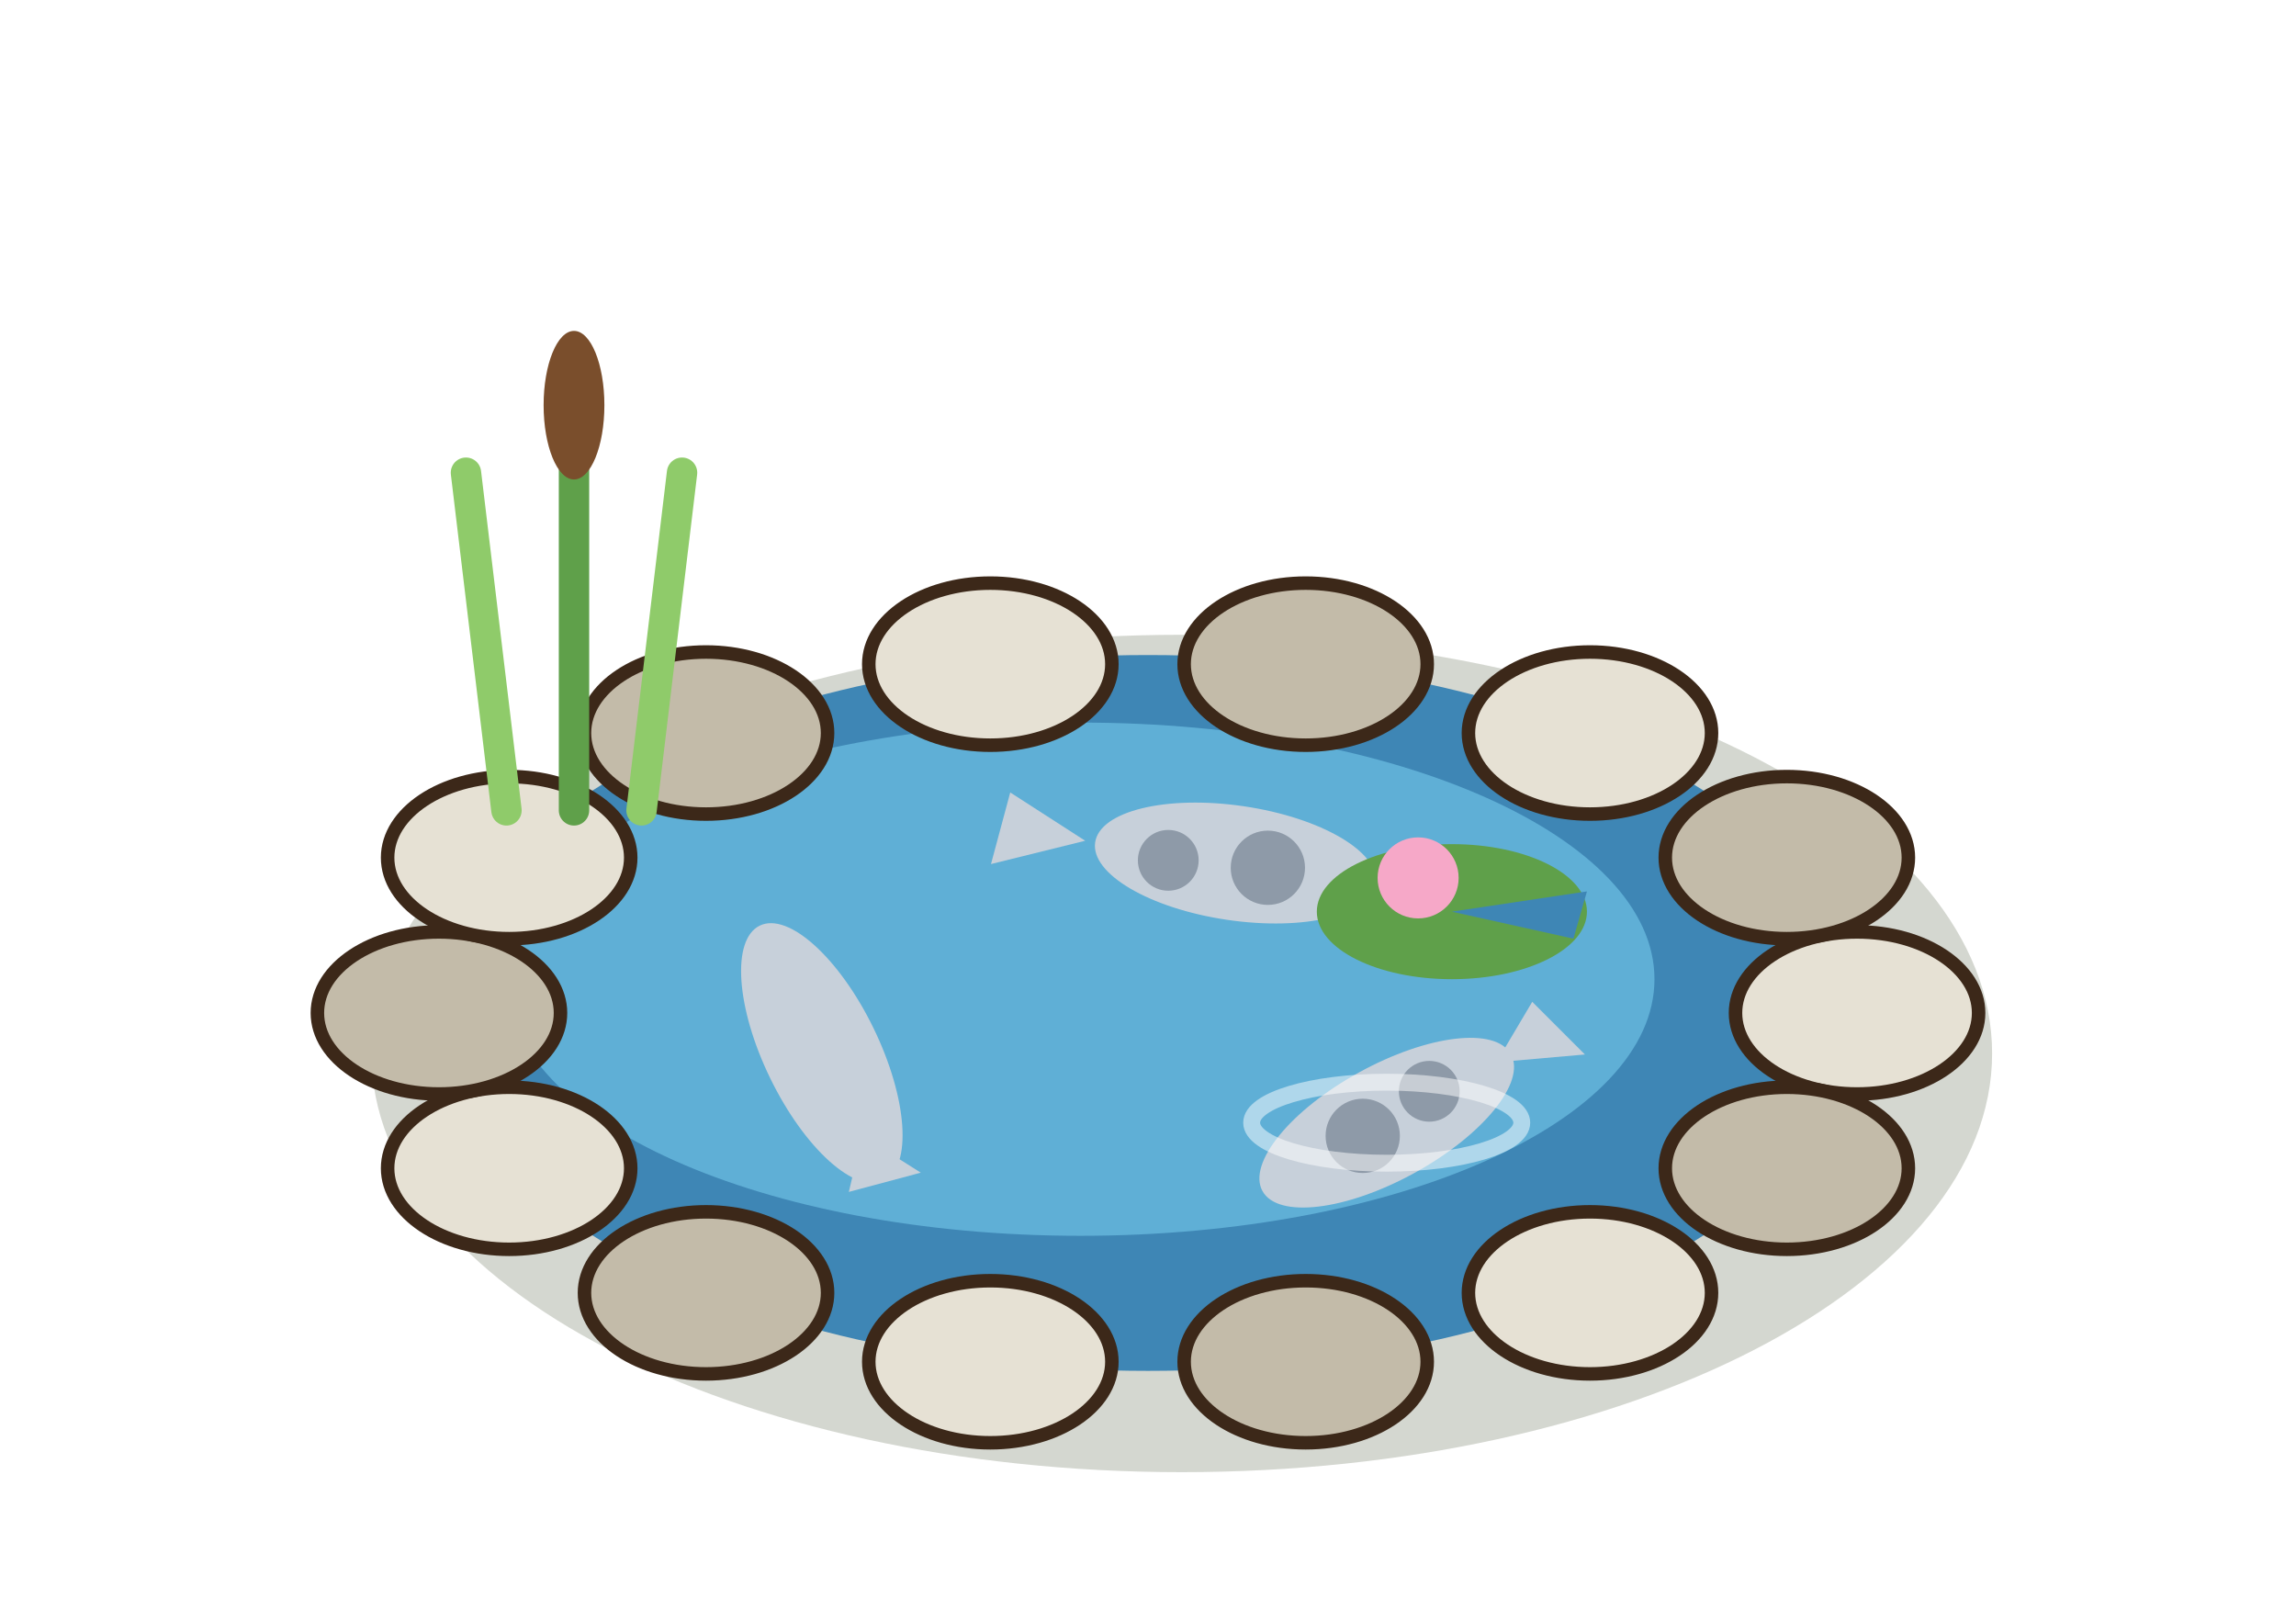
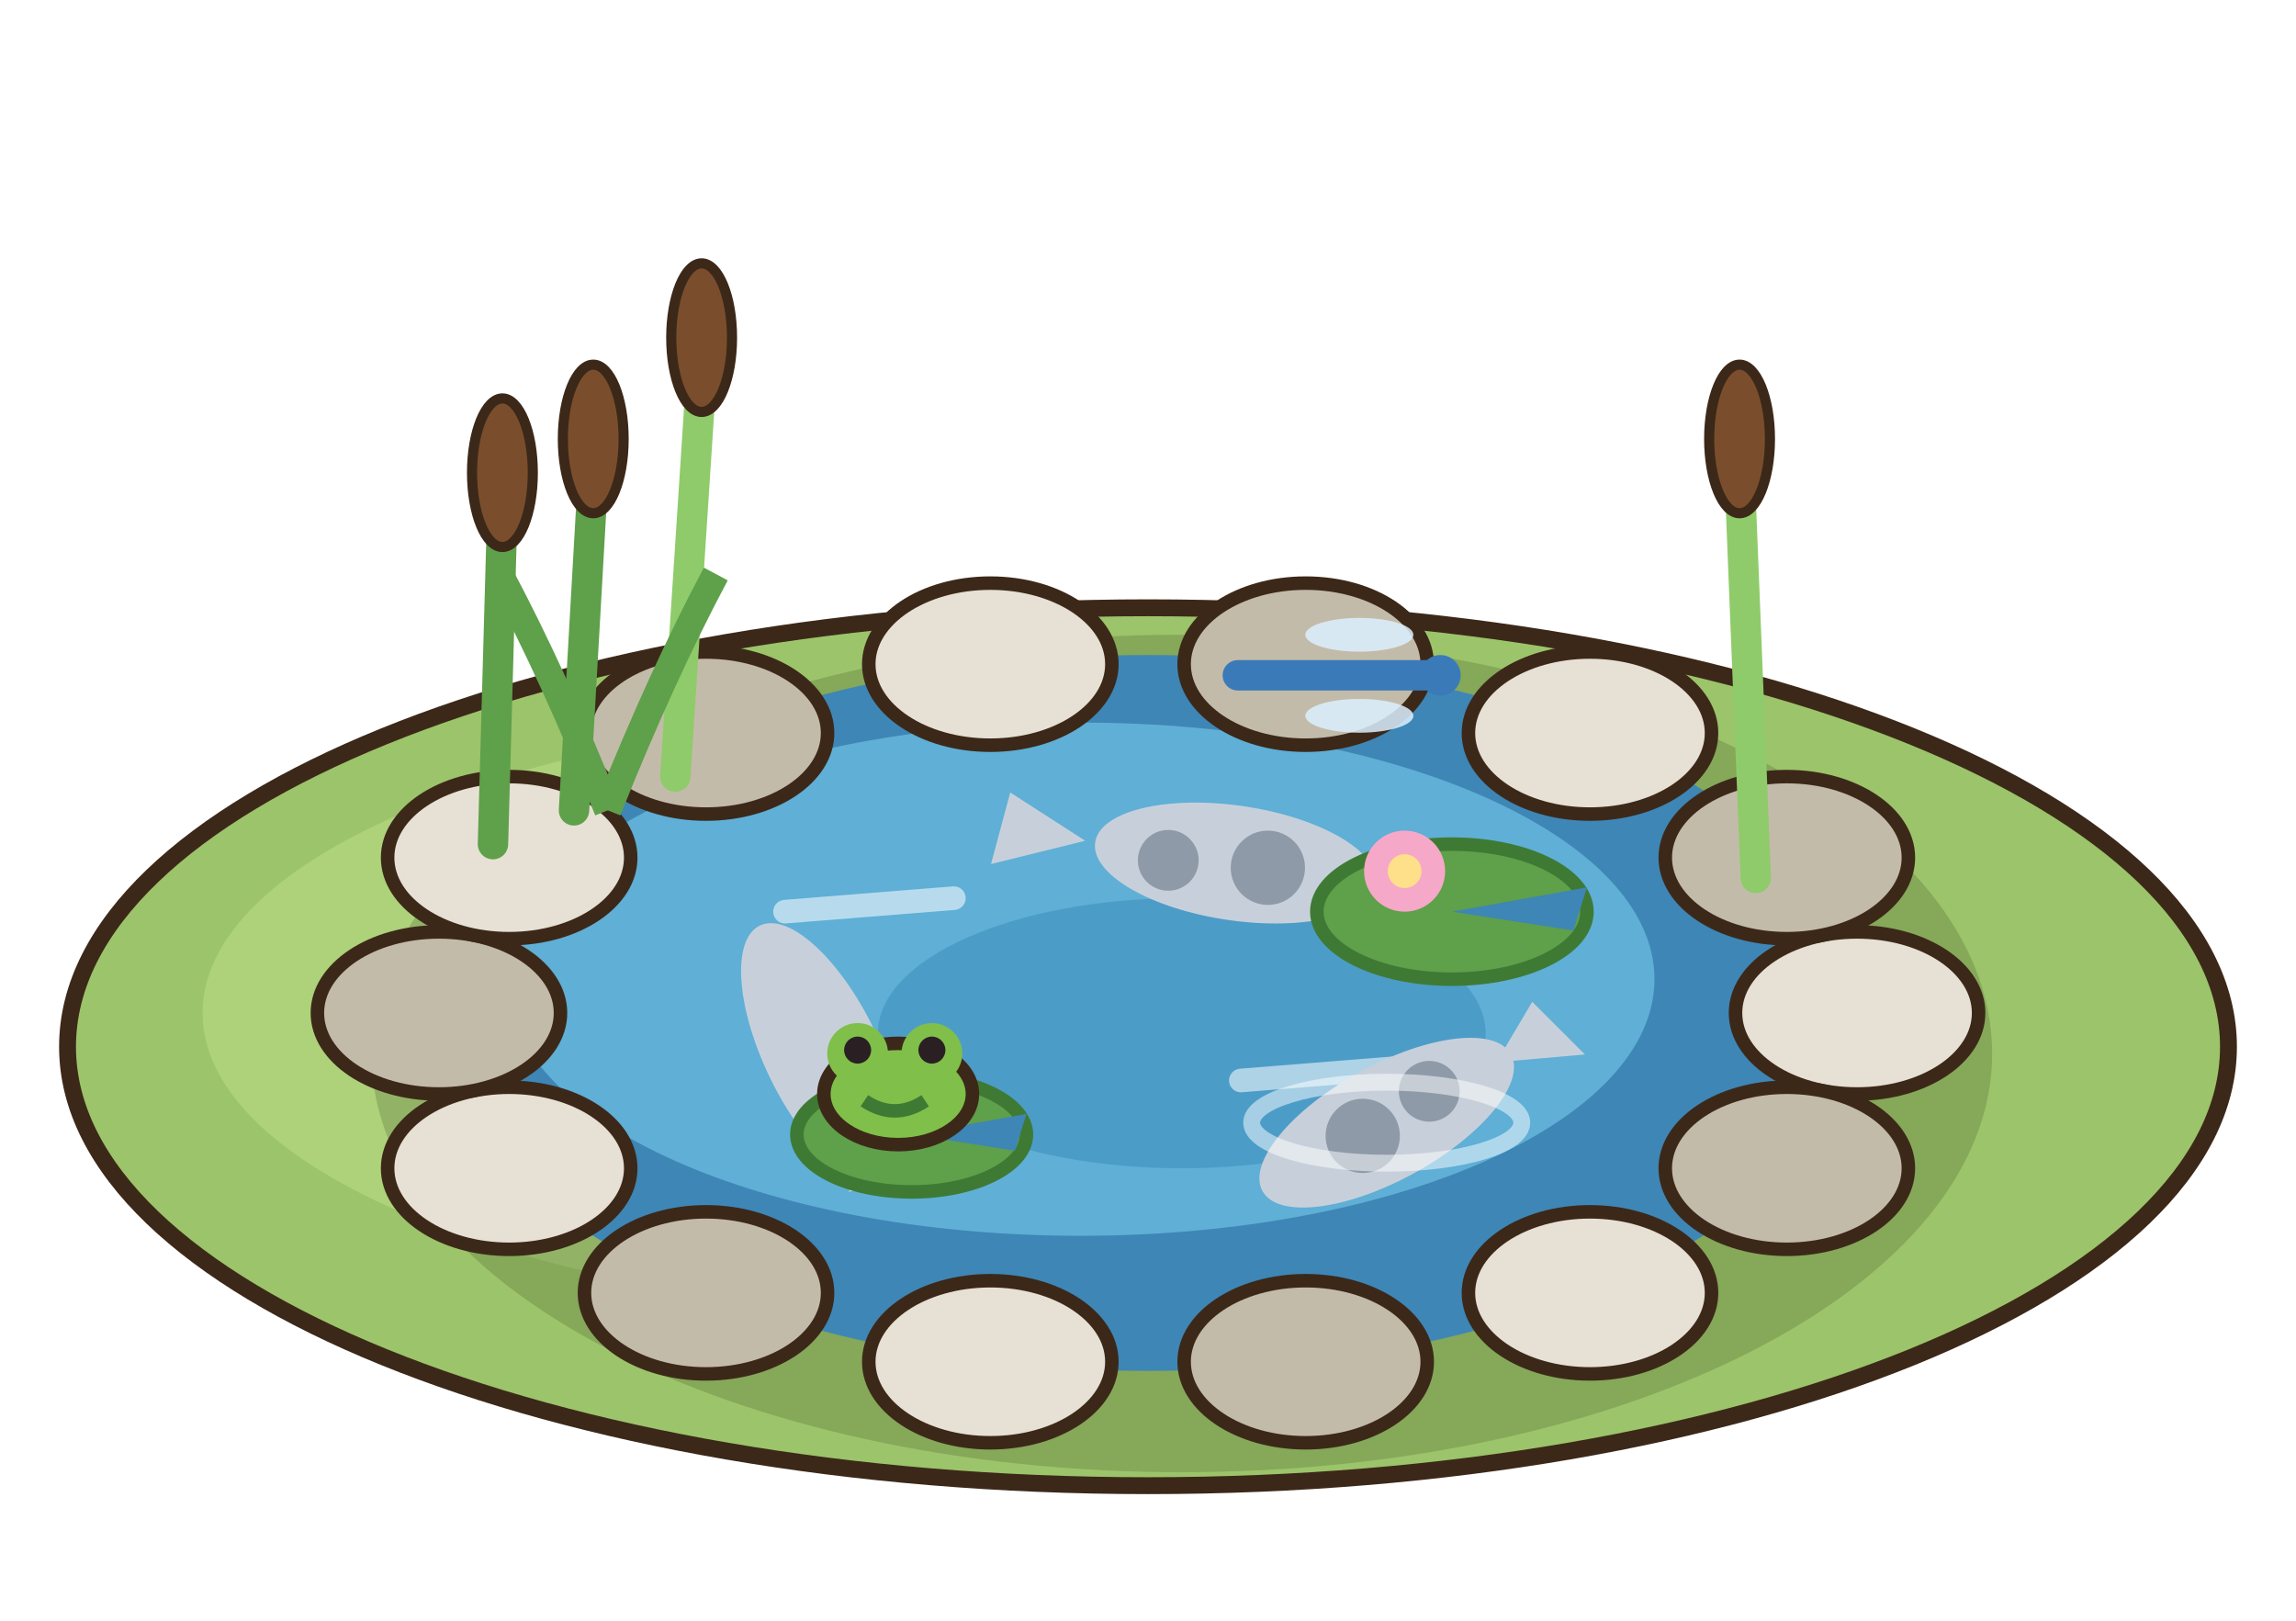
<svg xmlns="http://www.w3.org/2000/svg" width="85" height="60" viewBox="-42.5 -37.5 85 60">
  <g transform="scale(1.25)">
+     <ellipse cx="0" cy="1" rx="32" ry="13" fill="#9CC46A" stroke="#3C2819" stroke-width="0.5" />
+     <ellipse cx="-4" cy="0" rx="24" ry="9" fill="#ADD27A" />
    <ellipse cx="1" cy="1.2" rx="24" ry="12.4" fill="rgba(40,55,20,.2)" />
    <ellipse cx="0" cy="0" rx="21" ry="10.6" fill="#3E86B5" />
    <ellipse cx="-2" cy="-1" rx="17" ry="7.6" fill="#5FAFD6" />
+     <ellipse cx="1" cy="0.6" rx="9" ry="4" fill="#4C9CC8" />
+     <line x1="-10.75" y1="-3" x2="-5.75" y2="-3.4" stroke="rgba(255,255,255,.55)" stroke-width="0.7" stroke-linecap="round" />
+     <line x1="2.75" y1="2" x2="7.75" y2="1.6" stroke="rgba(255,255,255,.55)" stroke-width="0.7" stroke-linecap="round" />
    <polygon points="10.32,1.46 12.94,1.23 11.38,-0.33" fill="#C7D0DA" />
    <ellipse cx="7.07" cy="3.25" rx="4.2" ry="1.7" fill="#C7D0DA" transform="rotate(151.19 7.07 3.25)" />
    <circle cx="6.36" cy="3.64" r="1.1" fill="#8E9AA8" />
    <circle cx="8.33" cy="2.32" r="0.9" fill="#8E9AA8" />
    <polygon points="-8.47,3.63 -8.86,5.3 -6.73,4.73" fill="#C7D0DA" />
    <ellipse cx="-9.66" cy="1.19" rx="4.2" ry="1.7" fill="#C7D0DA" transform="rotate(-115.97 -9.66 1.19)" />
    <polygon points="-1.86,-5.1 -4.08,-6.53 -4.65,-4.41" fill="#C7D0DA" />
    <ellipse cx="2.59" cy="-4.44" rx="4.2" ry="1.7" fill="#C7D0DA" transform="rotate(8.38 2.59 -4.44)" />
    <circle cx="3.55" cy="-4.3" r="1.1" fill="#8E9AA8" />
    <circle cx="0.6" cy="-4.52" r="0.9" fill="#8E9AA8" />
    <ellipse cx="7.07" cy="3.25" rx="4" ry="1.2" fill="none" stroke="rgba(255,255,255,.5)" stroke-width="0.5" />
-     <ellipse cx="9" cy="-3" rx="4" ry="2" fill="#5FA04A" />
-     <polygon points="9,-3 13,-3.6 12.6,-2.2" fill="#3E86B5" />
-     <circle cx="8" cy="-4" r="1.2" fill="#F6A8C8" />
+     <ellipse cx="9" cy="-3" rx="4" ry="2" fill="#5FA04A" stroke="#3E7A34" stroke-width="0.4" />
+     <polygon points="9,-3 13,-3.72 12.6,-2.44" fill="#3E86B5" />
+     <circle cx="7.6" cy="-4.2" r="1.2" fill="#F6A8C8" />
+     <circle cx="7.6" cy="-4.2" r="0.5" fill="#FFE08A" />
+     <ellipse cx="-7" cy="3.6" rx="3.4" ry="1.7" fill="#5FA04A" stroke="#3E7A34" stroke-width="0.4" />
+     <polygon points="-7,3.6 -3.6,2.99 -3.94,4.08" fill="#3E86B5" />
+     <ellipse cx="-7.4" cy="2.4" rx="2.2" ry="1.5" fill="#7FBF4A" stroke="#3C2819" stroke-width="0.4" />
+     <circle cx="-8.6" cy="1.2" r="0.9" fill="#7FBF4A" />
+     <circle cx="-6.4" cy="1.2" r="0.9" fill="#7FBF4A" />
+     <circle cx="-8.6" cy="1.1" r="0.4" fill="#2A2024" />
+     <circle cx="-6.4" cy="1.1" r="0.4" fill="#2A2024" />
+     <path d="M-8.4,2.6 q0.9,0.6 1.8,0" stroke="#3E7A34" stroke-width="0.4" fill="none" />
    <ellipse cx="21" cy="0" rx="3.6" ry="2.4" fill="#E6E1D4" stroke="#3C2819" stroke-width="0.4" />
    <ellipse cx="18.92" cy="4.6" rx="3.6" ry="2.4" fill="#C3BBA9" stroke="#3C2819" stroke-width="0.4" />
    <ellipse cx="13.09" cy="8.29" rx="3.6" ry="2.4" fill="#E6E1D4" stroke="#3C2819" stroke-width="0.4" />
    <ellipse cx="4.67" cy="10.33" rx="3.6" ry="2.4" fill="#C3BBA9" stroke="#3C2819" stroke-width="0.4" />
    <ellipse cx="-4.67" cy="10.33" rx="3.6" ry="2.4" fill="#E6E1D4" stroke="#3C2819" stroke-width="0.4" />
    <ellipse cx="-13.09" cy="8.29" rx="3.6" ry="2.4" fill="#C3BBA9" stroke="#3C2819" stroke-width="0.4" />
    <ellipse cx="-18.92" cy="4.6" rx="3.6" ry="2.4" fill="#E6E1D4" stroke="#3C2819" stroke-width="0.4" />
    <ellipse cx="-21" cy="0" rx="3.6" ry="2.4" fill="#C3BBA9" stroke="#3C2819" stroke-width="0.4" />
    <ellipse cx="-18.92" cy="-4.6" rx="3.6" ry="2.4" fill="#E6E1D4" stroke="#3C2819" stroke-width="0.4" />
    <ellipse cx="-13.09" cy="-8.29" rx="3.6" ry="2.4" fill="#C3BBA9" stroke="#3C2819" stroke-width="0.4" />
    <ellipse cx="-4.67" cy="-10.33" rx="3.6" ry="2.4" fill="#E6E1D4" stroke="#3C2819" stroke-width="0.4" />
    <ellipse cx="4.67" cy="-10.33" rx="3.6" ry="2.4" fill="#C3BBA9" stroke="#3C2819" stroke-width="0.4" />
    <ellipse cx="13.09" cy="-8.29" rx="3.6" ry="2.4" fill="#E6E1D4" stroke="#3C2819" stroke-width="0.4" />
    <ellipse cx="18.92" cy="-4.6" rx="3.6" ry="2.4" fill="#C3BBA9" stroke="#3C2819" stroke-width="0.4" />
-     <line x1="-19" y1="-6" x2="-20.2" y2="-16" stroke="#8FCB6A" stroke-width="0.9" stroke-linecap="round" />
-     <line x1="-17" y1="-6" x2="-17" y2="-19" stroke="#5FA04A" stroke-width="0.9" stroke-linecap="round" />
-     <line x1="-15" y1="-6" x2="-13.8" y2="-16" stroke="#8FCB6A" stroke-width="0.9" stroke-linecap="round" />
-     <ellipse cx="-17" cy="-18" rx="0.9" ry="2.2" fill="#7A4E2C" />
+     <line x1="-17" y1="-6" x2="-16.43" y2="-16" stroke="#5FA04A" stroke-width="0.9" stroke-linecap="round" />
+     <ellipse cx="-16.43" cy="-17" rx="0.9" ry="2.2" fill="#7A4E2C" stroke="#3C2819" stroke-width="0.3" />
+     <line x1="-14" y1="-7" x2="-13.22" y2="-19" stroke="#8FCB6A" stroke-width="0.9" stroke-linecap="round" />
+     <ellipse cx="-13.22" cy="-20" rx="0.9" ry="2.2" fill="#7A4E2C" stroke="#3C2819" stroke-width="0.3" />
+     <line x1="-19.4" y1="-5" x2="-19.12" y2="-15" stroke="#5FA04A" stroke-width="0.9" stroke-linecap="round" />
+     <ellipse cx="-19.12" cy="-16" rx="0.9" ry="2.2" fill="#7A4E2C" stroke="#3C2819" stroke-width="0.3" />
+     <line x1="18" y1="-4" x2="17.52" y2="-16" stroke="#8FCB6A" stroke-width="0.9" stroke-linecap="round" />
+     <ellipse cx="17.52" cy="-17" rx="0.9" ry="2.2" fill="#7A4E2C" stroke="#3C2819" stroke-width="0.3" />
+     <path d="M-16,-6 q-1.6,-4 -3.2,-7" stroke="#5FA04A" stroke-width="0.8" fill="none" />
+     <path d="M-16,-6 q1.6,-4 3.2,-7" stroke="#5FA04A" stroke-width="0.8" fill="none" />
+     <line x1="2.66" y1="-10" x2="8.66" y2="-10" stroke="#3A7AB8" stroke-width="0.9" stroke-linecap="round" />
+     <ellipse cx="6.26" cy="-11.2" rx="1.6" ry="0.5" fill="rgba(220,240,255,.85)" />
+     <ellipse cx="6.26" cy="-8.8" rx="1.6" ry="0.5" fill="rgba(220,240,255,.85)" />
+     <circle cx="8.66" cy="-10" r="0.6" fill="#3A7AB8" />
  </g>
</svg>
